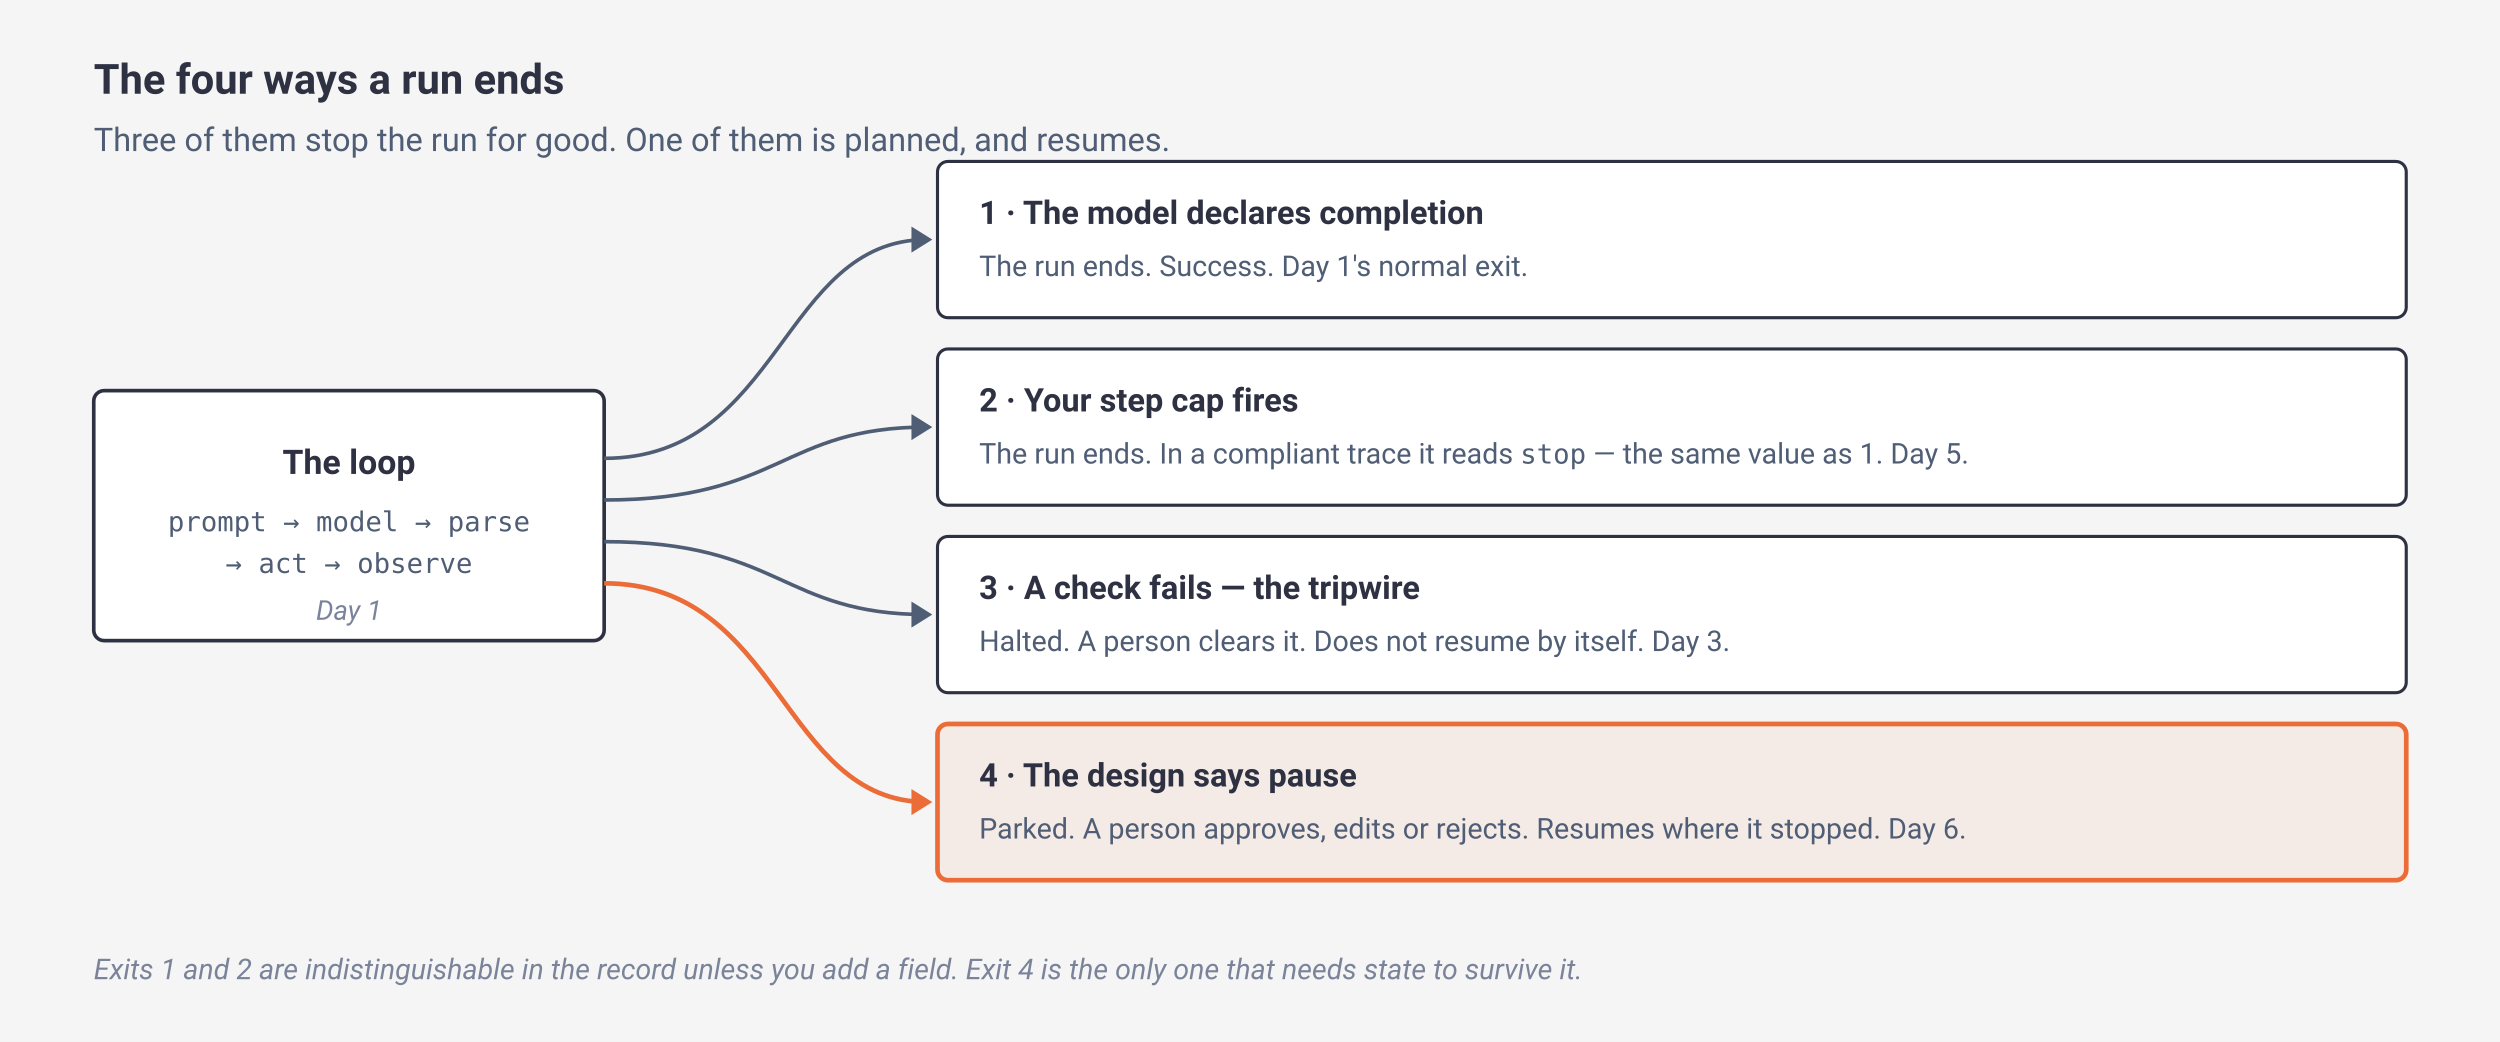
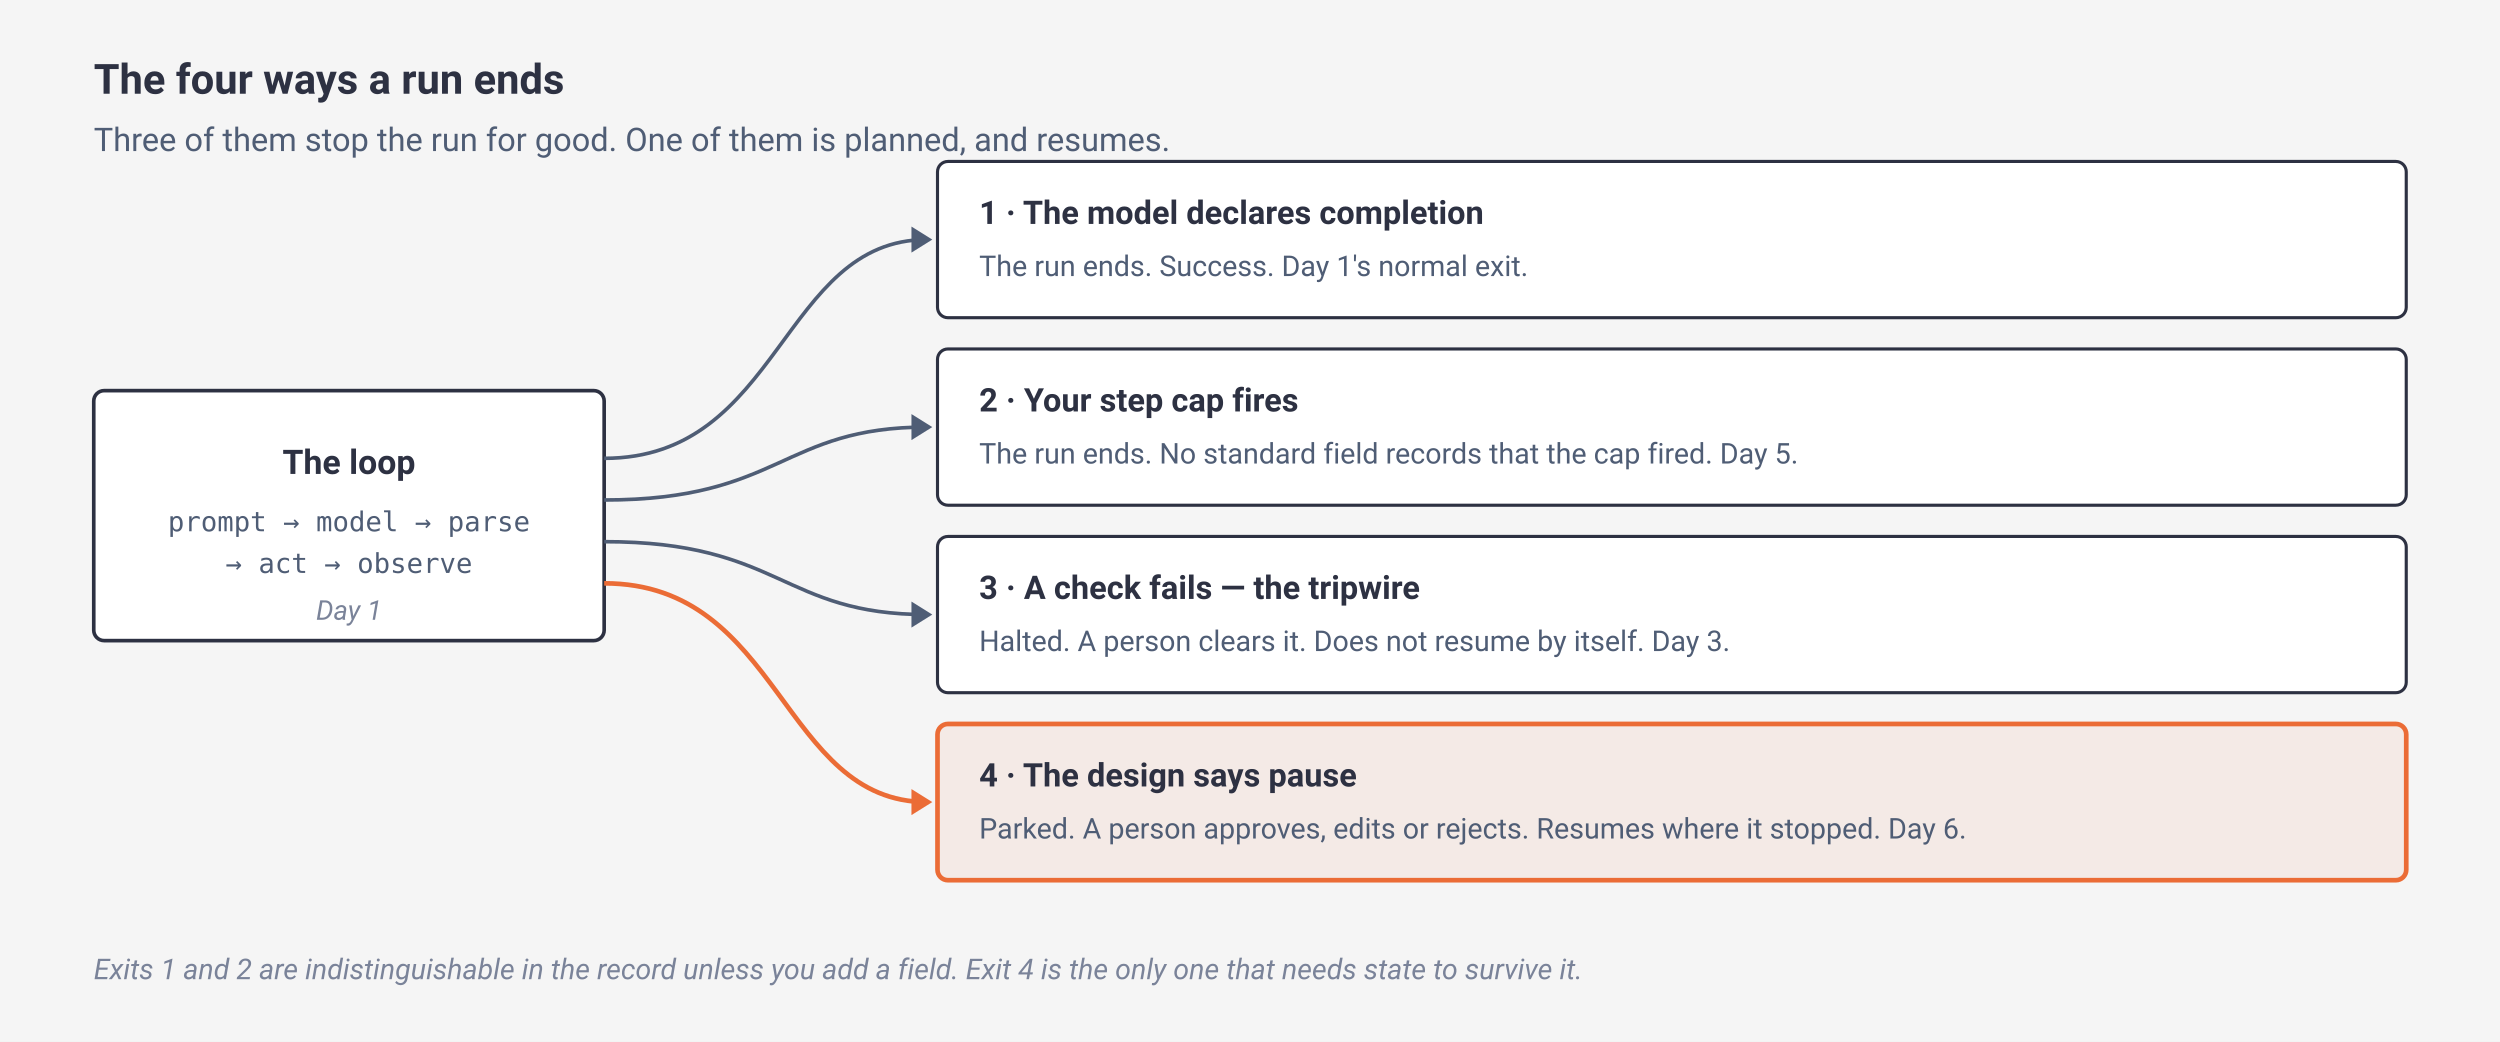
<svg xmlns="http://www.w3.org/2000/svg" viewBox="0 0 960 400" width="960" height="400" role="img" aria-labelledby="exTitle exDesc">
  <rect x="0" y="0" width="960" height="400" fill="#f5f5f5" />
  <text x="36" y="36" font-family="ui-sans-serif, system-ui, -apple-system, Segoe UI, Roboto, sans-serif" font-size="16" font-weight="600" fill="#2d3142">The four ways a run ends</text>
  <text x="36" y="58" font-family="ui-sans-serif, system-ui, -apple-system, Segoe UI, Roboto, sans-serif" font-size="12.5" fill="#4f5d75">Three of them stop the run for good. One of them is planned, and resumes.</text>
  <rect x="36" y="150" width="196" height="96" rx="4" fill="#ffffff" stroke="#2d3142" stroke-width="1.4" />
  <text x="134" y="182" text-anchor="middle" font-family="ui-sans-serif, system-ui, -apple-system, Segoe UI, Roboto, sans-serif" font-size="13" font-weight="600" fill="#2d3142">The loop</text>
  <text x="134" y="204" text-anchor="middle" font-family="ui-monospace, SFMono-Regular, Menlo, monospace" font-size="10.5" fill="#4f5d75">prompt → model → parse</text>
  <text x="134" y="220" text-anchor="middle" font-family="ui-monospace, SFMono-Regular, Menlo, monospace" font-size="10.5" fill="#4f5d75">→ act → observe</text>
  <text x="134" y="238" text-anchor="middle" font-family="ui-sans-serif, system-ui, -apple-system, Segoe UI, Roboto, sans-serif" font-size="10.5" font-style="italic" fill="#7a8399">Day 1</text>
  <path d="M232 176 C300 176 300 92 356 92" stroke="#4f5d75" stroke-width="1.4" fill="none" />
  <path d="M350 87 L358 92 L350 97 Z" fill="#4f5d75" />
  <rect x="360" y="62" width="564" height="60" rx="4" fill="#ffffff" stroke="#2d3142" stroke-width="1.2" />
  <text x="376" y="86" font-family="ui-sans-serif, system-ui, -apple-system, Segoe UI, Roboto, sans-serif" font-size="12.5" font-weight="600" fill="#2d3142">1 · The model declares completion</text>
  <text x="376" y="106" font-family="ui-sans-serif, system-ui, -apple-system, Segoe UI, Roboto, sans-serif" font-size="11" fill="#4f5d75">The run ends. Success. Day 1's normal exit.</text>
  <path d="M232 192 C300 192 300 164 356 164" stroke="#4f5d75" stroke-width="1.4" fill="none" />
  <path d="M350 159 L358 164 L350 169 Z" fill="#4f5d75" />
  <rect x="360" y="134" width="564" height="60" rx="4" fill="#ffffff" stroke="#2d3142" stroke-width="1.2" />
  <text x="376" y="158" font-family="ui-sans-serif, system-ui, -apple-system, Segoe UI, Roboto, sans-serif" font-size="12.5" font-weight="600" fill="#2d3142">2 · Your step cap fires</text>
-   <text x="376" y="178" font-family="ui-sans-serif, system-ui, -apple-system, Segoe UI, Roboto, sans-serif" font-size="11" fill="#4f5d75">The run ends. In a compliant trace it reads <tspan font-family="ui-monospace, SFMono-Regular, Menlo, monospace" font-size="10.5">stop</tspan> — the same value as 1. Day 5.</text>
+   <text x="376" y="178" font-family="ui-sans-serif, system-ui, -apple-system, Segoe UI, Roboto, sans-serif" font-size="11" fill="#4f5d75">The run ends. No standard field records that the cap fired. Day 5.</text>
  <path d="M232 208 C300 208 300 236 356 236" stroke="#4f5d75" stroke-width="1.4" fill="none" />
  <path d="M350 231 L358 236 L350 241 Z" fill="#4f5d75" />
  <rect x="360" y="206" width="564" height="60" rx="4" fill="#ffffff" stroke="#2d3142" stroke-width="1.2" />
  <text x="376" y="230" font-family="ui-sans-serif, system-ui, -apple-system, Segoe UI, Roboto, sans-serif" font-size="12.5" font-weight="600" fill="#2d3142">3 · A check fails — the tripwire</text>
  <text x="376" y="250" font-family="ui-sans-serif, system-ui, -apple-system, Segoe UI, Roboto, sans-serif" font-size="11" fill="#4f5d75">Halted. A person clears it. Does not resume by itself. Day 3.</text>
  <path d="M232 224 C300 224 300 308 356 308" stroke="#eb6c36" stroke-width="1.8" fill="none" />
  <path d="M350 303 L358 308 L350 313 Z" fill="#eb6c36" />
  <rect x="360" y="278" width="564" height="60" rx="4" fill="rgba(235,108,54,0.08)" stroke="#eb6c36" stroke-width="1.8" />
  <text x="376" y="302" font-family="ui-sans-serif, system-ui, -apple-system, Segoe UI, Roboto, sans-serif" font-size="12.5" font-weight="600" fill="#2d3142">4 · The design says pause</text>
  <text x="376" y="322" font-family="ui-sans-serif, system-ui, -apple-system, Segoe UI, Roboto, sans-serif" font-size="11" fill="#4f5d75">Parked. A person approves, edits or rejects. Resumes where it stopped. Day 6.</text>
  <text x="36" y="376" font-family="ui-sans-serif, system-ui, -apple-system, Segoe UI, Roboto, sans-serif" font-size="11" font-style="italic" fill="#7a8399">Exits 1 and 2 are indistinguishable in the record unless you add a field. Exit 4 is the only one that needs state to survive it.</text>
</svg>
